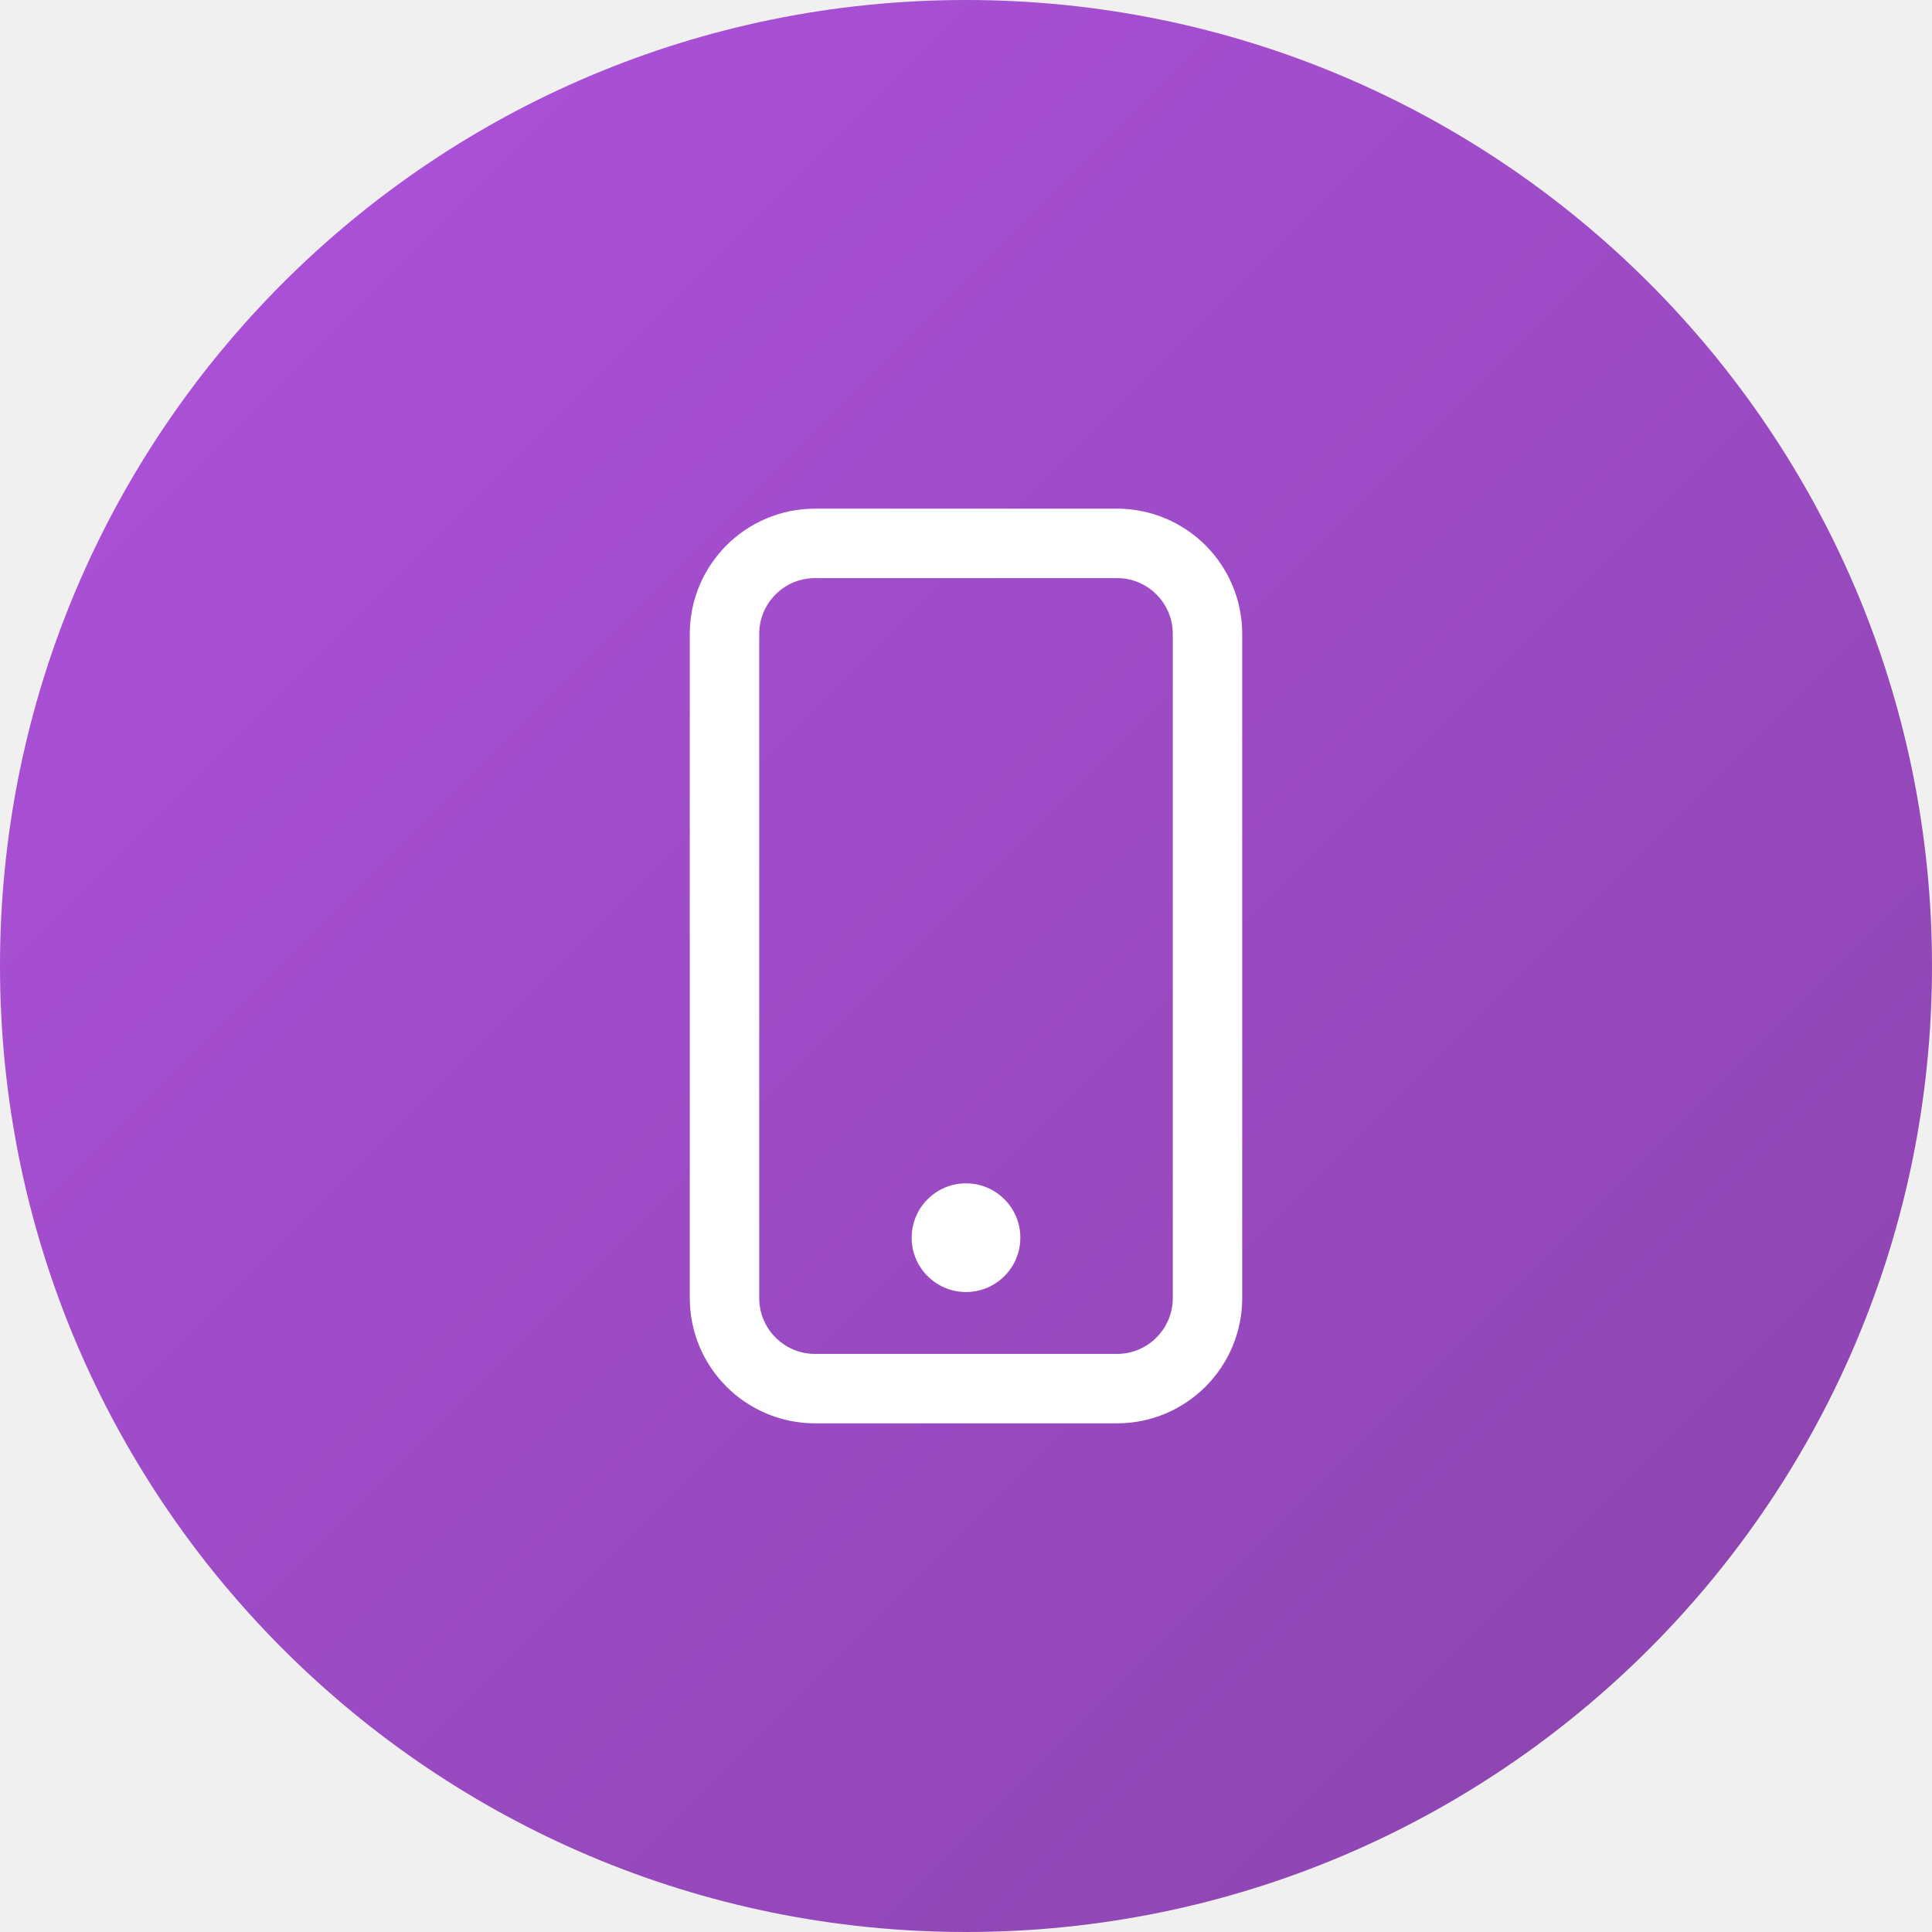
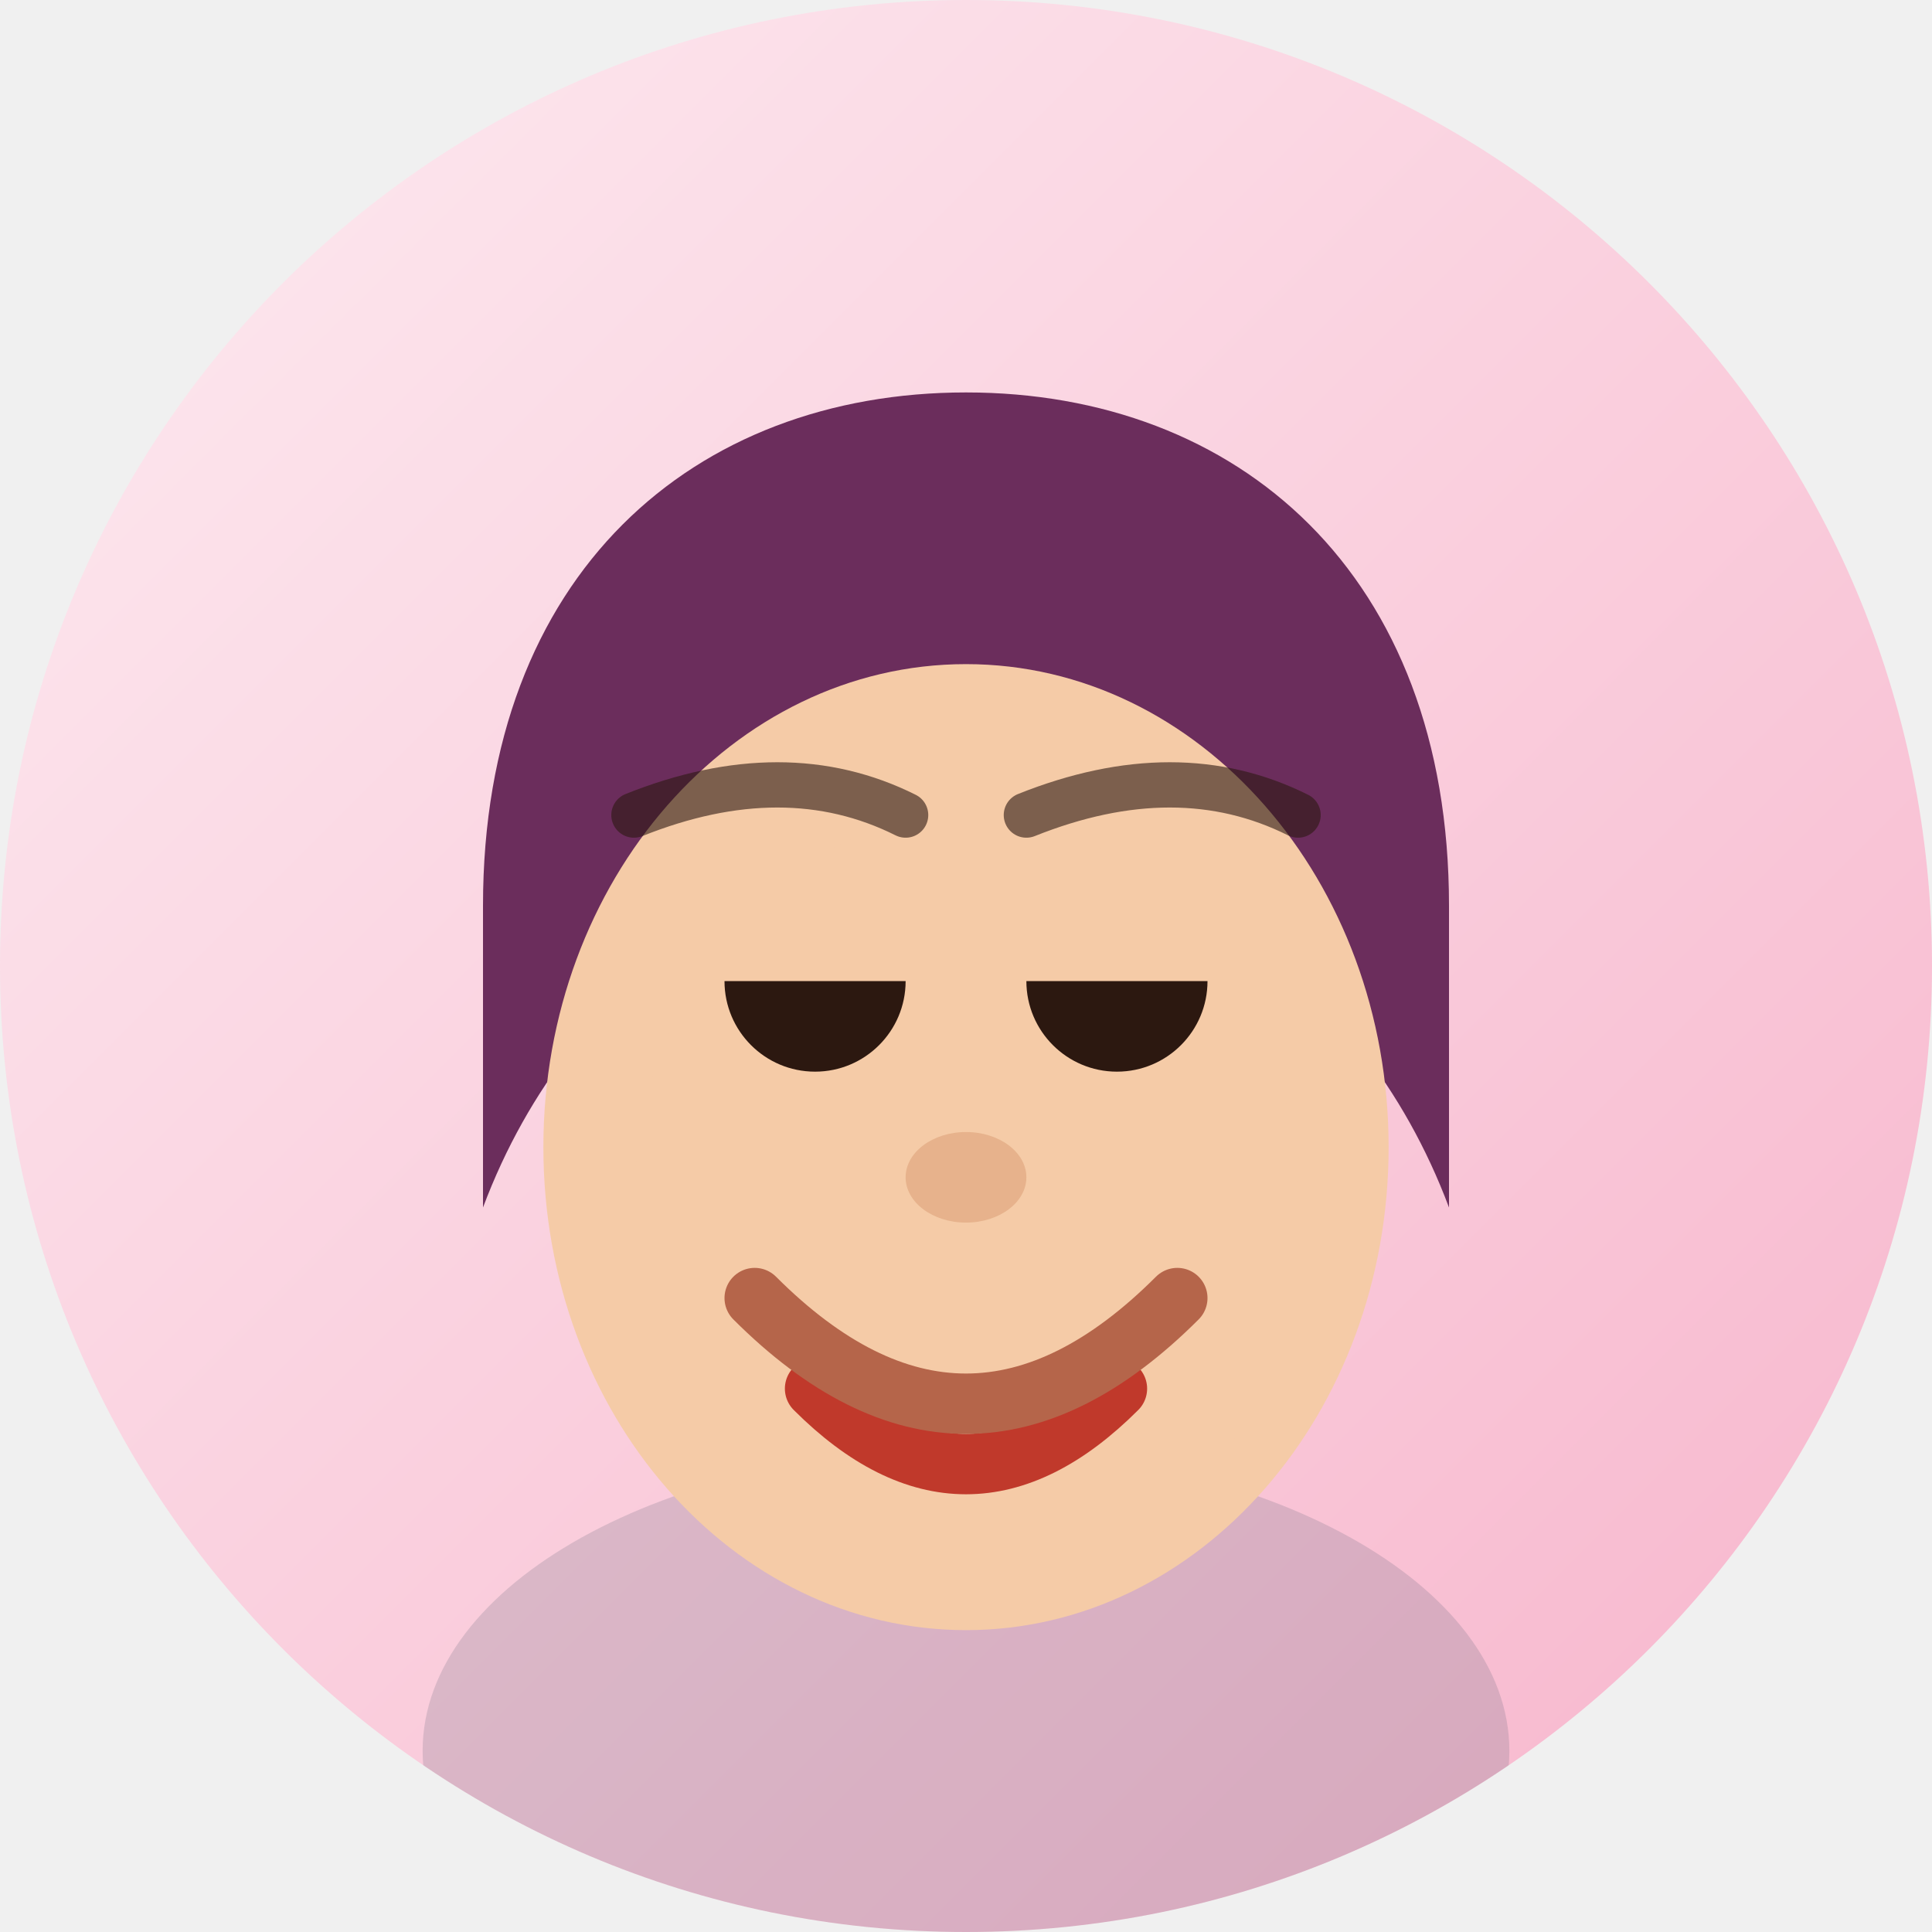
- <svg xmlns="http://www.w3.org/2000/svg" viewBox="0 0 64 64" role="img" aria-label="Mobile Apps">
+ <svg xmlns="http://www.w3.org/2000/svg" viewBox="0 0 64 64" role="img" aria-label="Creative — bold look">
  <defs>
-     <linearGradient id="bg" x1="0" y1="0" x2="64" y2="64" gradientUnits="userSpaceOnUse">
-       <stop offset="0%" stop-color="#af52de" />
-       <stop offset="100%" stop-color="#8944ab" />
+     <linearGradient id="bg-pax08" x1="8" y1="8" x2="56" y2="56" gradientUnits="userSpaceOnUse">
+       <stop offset="0%" stop-color="#FCE4EC" />
+       <stop offset="100%" stop-color="#F8BBD0" />
    </linearGradient>
+     <clipPath id="clip-pax08">
+       <circle cx="32" cy="32" r="32" />
+     </clipPath>
  </defs>
-   <circle cx="32" cy="32" r="32" fill="url(#bg)" />
-   <rect x="24" y="18" width="16" height="28" rx="3" fill="none" stroke="#fff" stroke-width="2.3" />
-   <circle cx="32" cy="41" r="1.8" fill="#fff" />
+   <circle cx="32" cy="32" r="32" fill="url(#bg-pax08)" />
+   <g clip-path="url(#clip-pax08)">
+     <ellipse cx="32" cy="58" rx="18" ry="10" fill="#4A5568" opacity=".18" />
+     <path d="M16 30c0-11 7-17 16-17s16 6 16 17v10c-3-8-10-12-16-12s-13 4-16 12V30z" fill="#6B2D5C" />
+     <ellipse cx="32" cy="38" rx="14" ry="16" fill="#F5CBA7" />
+     <ellipse cx="32" cy="40" rx="11" ry="13" fill="#F5CBA7" />
+     <path d="M21 27q5-2 9 0M34 27q5-2 9 0" fill="none" stroke="#2C1810" stroke-width="1.5" stroke-linecap="round" opacity=".6" />
+     <path d="M24 32.5a3 3 0 006 0M34 32.5a3 3 0 006 0" fill="#2C1810" />
+     <path d="M27 46q5 5 10 0" fill="none" stroke="#C0392B" stroke-width="2" stroke-linecap="round" />
+     <ellipse cx="32" cy="39" rx="2" ry="1.5" fill="#D4956A" opacity=".45" />
+     <path d="M25 43q7 7 14 0" fill="none" stroke="#B5654A" stroke-width="2" stroke-linecap="round" />
+   </g>
</svg>
